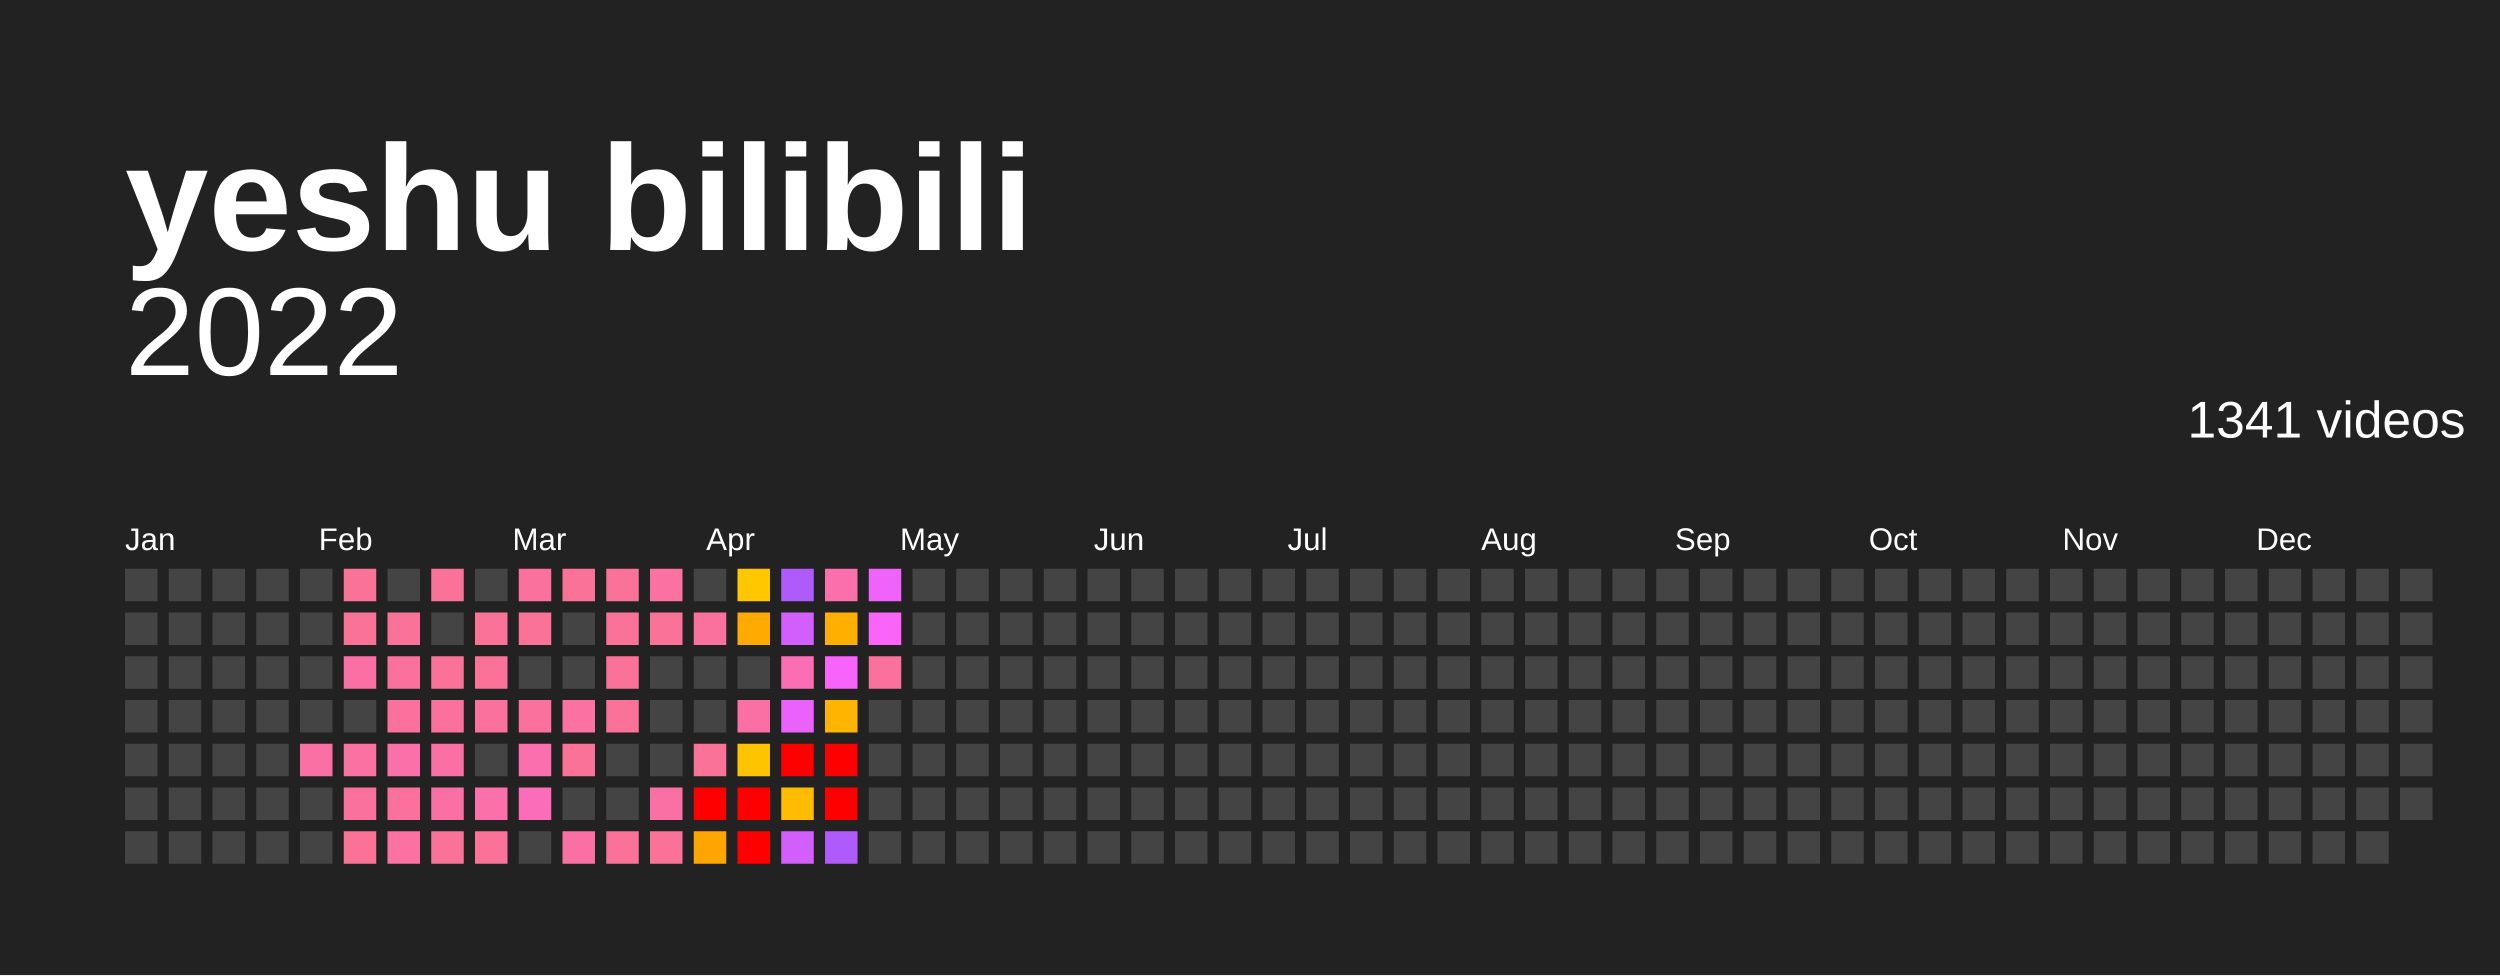
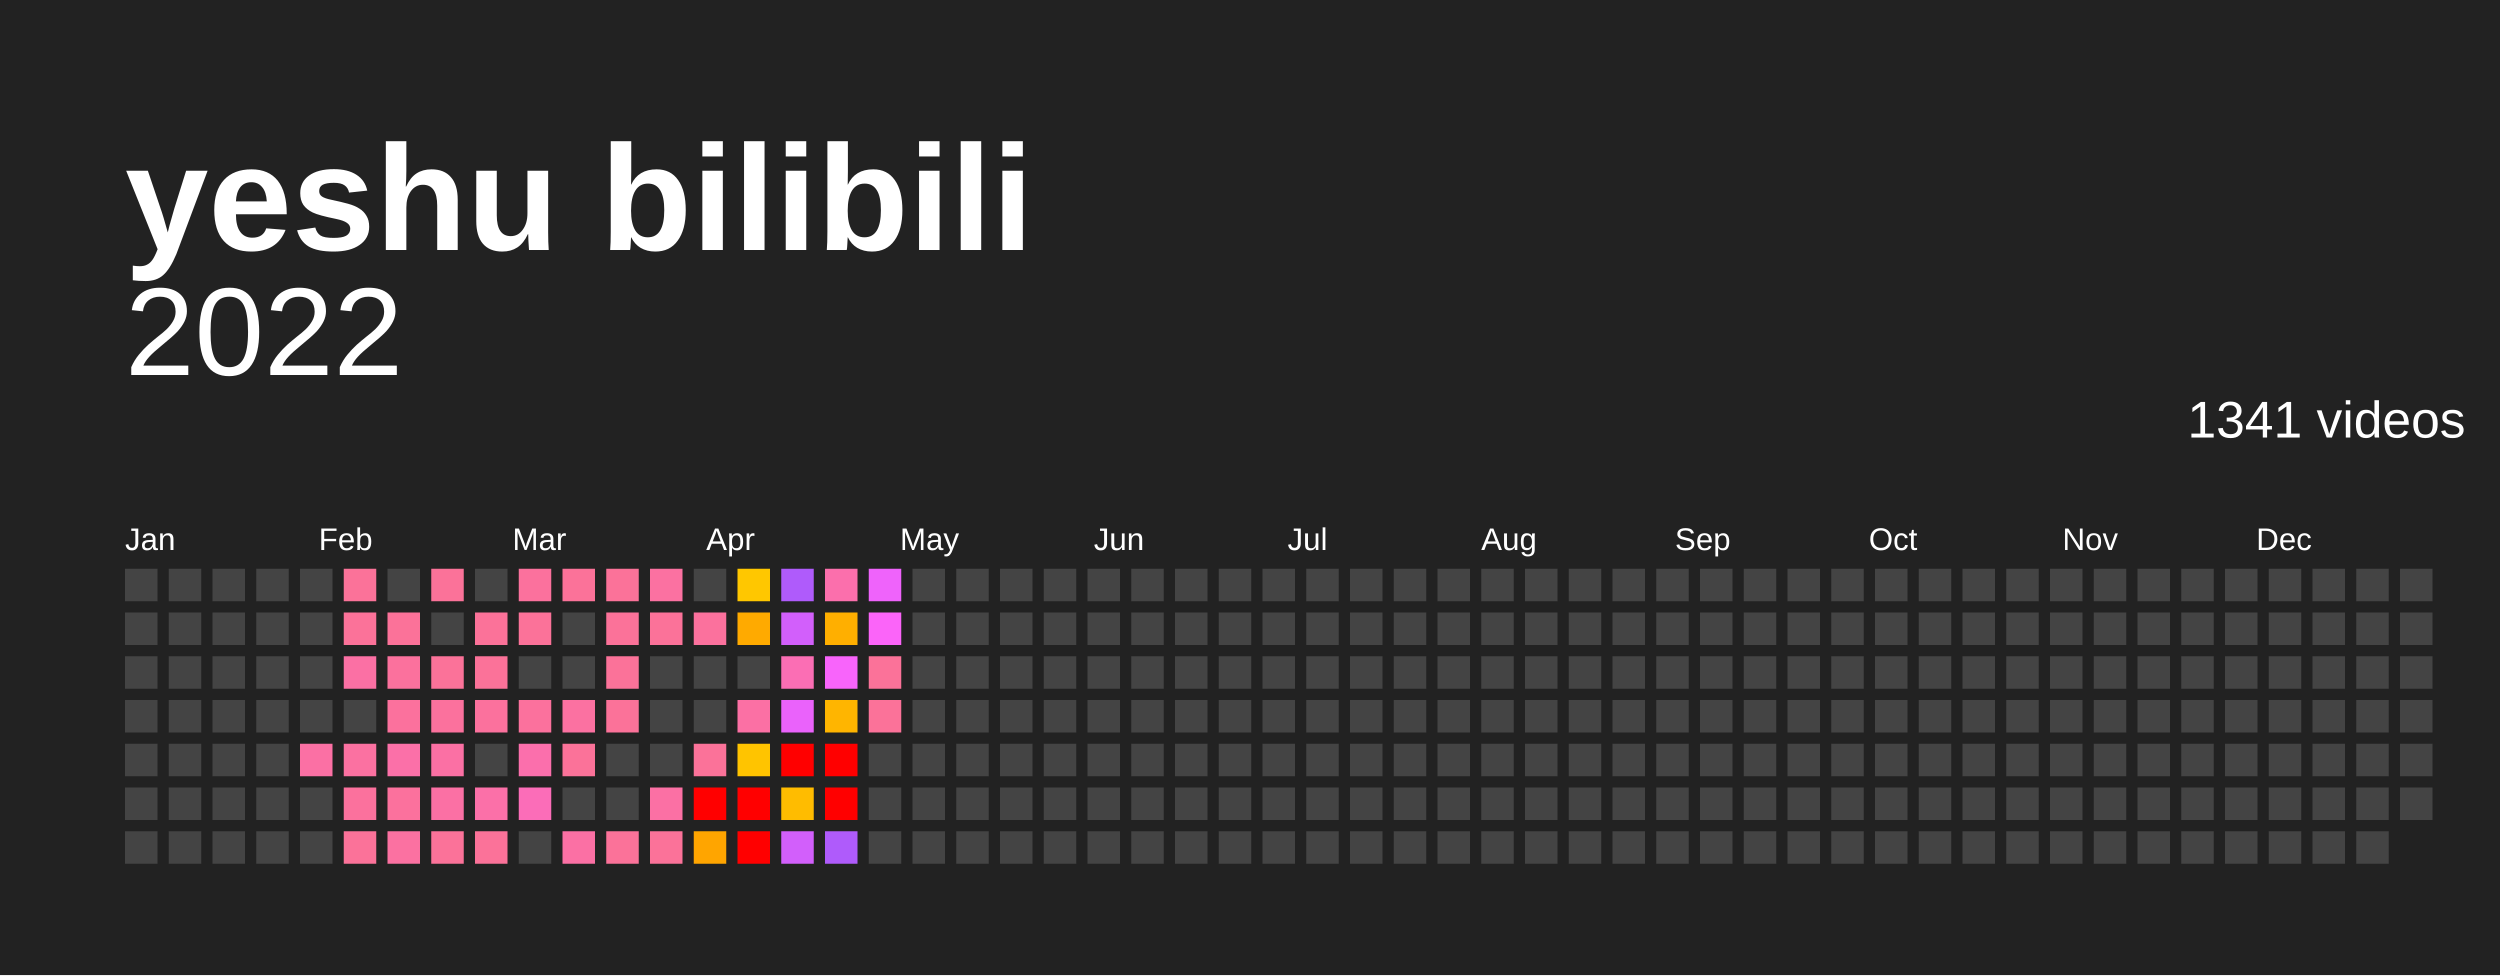
<svg xmlns="http://www.w3.org/2000/svg" baseProfile="full" height="78mm" version="1.1" viewBox="0,0,200,78" width="200mm">
  <defs />
  <rect fill="#222222" height="78" width="200" x="0" y="0" />
  <text fill="#FFFFFF" style="font-size:12px; font-family:Arial; font-weight:bold;" x="10" y="20">yeshu bilibili</text>
  <text alignment-baseline="hanging" fill="#FFFFFF" style="font-size:10.0px; font-family:Arial;" x="10" y="30">2022</text>
  <text alignment-baseline="hanging" fill="#FFFFFF" style="font-size:4.125px; font-family:Arial;" x="175" y="35">1341 videos</text>
  <text fill="#FFFFFF" style="font-size:2.5px; font-family:Arial" x="10.0" y="44">Jan</text>
  <text fill="#FFFFFF" style="font-size:2.5px; font-family:Arial" x="25.5" y="44">Feb</text>
  <text fill="#FFFFFF" style="font-size:2.5px; font-family:Arial" x="41.0" y="44">Mar</text>
  <text fill="#FFFFFF" style="font-size:2.5px; font-family:Arial" x="56.5" y="44">Apr</text>
  <text fill="#FFFFFF" style="font-size:2.5px; font-family:Arial" x="72.0" y="44">May</text>
  <text fill="#FFFFFF" style="font-size:2.5px; font-family:Arial" x="87.5" y="44">Jun</text>
  <text fill="#FFFFFF" style="font-size:2.5px; font-family:Arial" x="103.0" y="44">Jul</text>
  <text fill="#FFFFFF" style="font-size:2.5px; font-family:Arial" x="118.5" y="44">Aug</text>
  <text fill="#FFFFFF" style="font-size:2.5px; font-family:Arial" x="134.0" y="44">Sep</text>
  <text fill="#FFFFFF" style="font-size:2.5px; font-family:Arial" x="149.5" y="44">Oct</text>
  <text fill="#FFFFFF" style="font-size:2.5px; font-family:Arial" x="165.0" y="44">Nov</text>
  <text fill="#FFFFFF" style="font-size:2.5px; font-family:Arial" x="180.5" y="44">Dec</text>
  <rect fill="#444444" height="2.6" width="2.6" x="10.0" y="45.5" />
  <rect fill="#444444" height="2.6" width="2.6" x="10.0" y="49.0" />
  <rect fill="#444444" height="2.6" width="2.6" x="10.0" y="52.5" />
  <rect fill="#444444" height="2.6" width="2.6" x="10.0" y="56.0" />
  <rect fill="#444444" height="2.6" width="2.6" x="10.0" y="59.5" />
  <rect fill="#444444" height="2.6" width="2.6" x="10.0" y="63.0" />
  <rect fill="#444444" height="2.6" width="2.6" x="10.0" y="66.5" />
  <rect fill="#444444" height="2.6" width="2.6" x="13.5" y="45.5" />
  <rect fill="#444444" height="2.6" width="2.6" x="13.5" y="49.0" />
  <rect fill="#444444" height="2.6" width="2.6" x="13.5" y="52.5" />
  <rect fill="#444444" height="2.6" width="2.6" x="13.5" y="56.0" />
  <rect fill="#444444" height="2.6" width="2.6" x="13.5" y="59.5" />
  <rect fill="#444444" height="2.6" width="2.6" x="13.5" y="63.0" />
  <rect fill="#444444" height="2.6" width="2.6" x="13.5" y="66.5" />
  <rect fill="#444444" height="2.6" width="2.6" x="17.0" y="45.5" />
  <rect fill="#444444" height="2.6" width="2.6" x="17.0" y="49.0" />
  <rect fill="#444444" height="2.6" width="2.6" x="17.0" y="52.5" />
  <rect fill="#444444" height="2.6" width="2.6" x="17.0" y="56.0" />
  <rect fill="#444444" height="2.6" width="2.6" x="17.0" y="59.5" />
  <rect fill="#444444" height="2.6" width="2.6" x="17.0" y="63.0" />
  <rect fill="#444444" height="2.6" width="2.6" x="17.0" y="66.5" />
  <rect fill="#444444" height="2.6" width="2.6" x="20.5" y="45.5" />
  <rect fill="#444444" height="2.6" width="2.6" x="20.5" y="49.0" />
  <rect fill="#444444" height="2.6" width="2.6" x="20.5" y="52.5" />
  <rect fill="#444444" height="2.6" width="2.6" x="20.5" y="56.0" />
  <rect fill="#444444" height="2.6" width="2.6" x="20.5" y="59.5" />
  <rect fill="#444444" height="2.6" width="2.6" x="20.5" y="63.0" />
  <rect fill="#444444" height="2.6" width="2.6" x="20.5" y="66.5" />
  <rect fill="#444444" height="2.6" width="2.6" x="24.0" y="45.5" />
  <rect fill="#444444" height="2.6" width="2.6" x="24.0" y="49.0" />
  <rect fill="#444444" height="2.6" width="2.6" x="24.0" y="52.5" />
  <rect fill="#444444" height="2.6" width="2.6" x="24.0" y="56.0" />
  <rect fill="#fb70a4" height="2.6" width="2.6" x="24.0" y="59.5" />
  <rect fill="#444444" height="2.6" width="2.6" x="24.0" y="63.0" />
  <rect fill="#444444" height="2.6" width="2.6" x="24.0" y="66.5" />
  <rect fill="#fb7299" height="2.6" width="2.6" x="27.5" y="45.5" />
  <rect fill="#fb7299" height="2.6" width="2.6" x="27.5" y="49.0" />
  <rect fill="#fb70a4" height="2.6" width="2.6" x="27.5" y="52.5" />
  <rect fill="#444444" height="2.6" width="2.6" x="27.5" y="56.0" />
  <rect fill="#fb71a1" height="2.6" width="2.6" x="27.5" y="59.5" />
  <rect fill="#fb719d" height="2.6" width="2.6" x="27.5" y="63.0" />
  <rect fill="#fb7299" height="2.6" width="2.6" x="27.5" y="66.5" />
  <rect fill="#444444" height="2.6" width="2.6" x="31.0" y="45.5" />
  <rect fill="#fb7299" height="2.6" width="2.6" x="31.0" y="49.0" />
  <rect fill="#fb719d" height="2.6" width="2.6" x="31.0" y="52.5" />
  <rect fill="#fb719d" height="2.6" width="2.6" x="31.0" y="56.0" />
  <rect fill="#fb70a8" height="2.6" width="2.6" x="31.0" y="59.5" />
  <rect fill="#fb719d" height="2.6" width="2.6" x="31.0" y="63.0" />
  <rect fill="#fb71a1" height="2.6" width="2.6" x="31.0" y="66.5" />
  <rect fill="#fb7299" height="2.6" width="2.6" x="34.5" y="45.5" />
  <rect fill="#444444" height="2.6" width="2.6" x="34.5" y="49.0" />
  <rect fill="#fb7299" height="2.6" width="2.6" x="34.5" y="52.5" />
  <rect fill="#fb719d" height="2.6" width="2.6" x="34.5" y="56.0" />
  <rect fill="#fb70a4" height="2.6" width="2.6" x="34.5" y="59.5" />
  <rect fill="#fb70a4" height="2.6" width="2.6" x="34.5" y="63.0" />
  <rect fill="#fb7299" height="2.6" width="2.6" x="34.5" y="66.5" />
  <rect fill="#444444" height="2.6" width="2.6" x="38.0" y="45.5" />
  <rect fill="#fb7299" height="2.6" width="2.6" x="38.0" y="49.0" />
  <rect fill="#fb7299" height="2.6" width="2.6" x="38.0" y="52.5" />
  <rect fill="#fb719d" height="2.6" width="2.6" x="38.0" y="56.0" />
  <rect fill="#444444" height="2.6" width="2.6" x="38.0" y="59.5" />
  <rect fill="#fb70a8" height="2.6" width="2.6" x="38.0" y="63.0" />
  <rect fill="#fb7299" height="2.6" width="2.6" x="38.0" y="66.5" />
  <rect fill="#fb719d" height="2.6" width="2.6" x="41.5" y="45.5" />
  <rect fill="#fb7299" height="2.6" width="2.6" x="41.5" y="49.0" />
  <rect fill="#444444" height="2.6" width="2.6" x="41.5" y="52.5" />
  <rect fill="#fb719d" height="2.6" width="2.6" x="41.5" y="56.0" />
  <rect fill="#fb6fac" height="2.6" width="2.6" x="41.5" y="59.5" />
  <rect fill="#fb6db8" height="2.6" width="2.6" x="41.5" y="63.0" />
  <rect fill="#444444" height="2.6" width="2.6" x="41.5" y="66.5" />
  <rect fill="#fb7299" height="2.6" width="2.6" x="45.0" y="45.5" />
  <rect fill="#444444" height="2.6" width="2.6" x="45.0" y="49.0" />
  <rect fill="#444444" height="2.6" width="2.6" x="45.0" y="52.5" />
  <rect fill="#fb71a1" height="2.6" width="2.6" x="45.0" y="56.0" />
  <rect fill="#fb7299" height="2.6" width="2.6" x="45.0" y="59.5" />
  <rect fill="#444444" height="2.6" width="2.6" x="45.0" y="63.0" />
  <rect fill="#fb70a4" height="2.6" width="2.6" x="45.0" y="66.5" />
  <rect fill="#fb7299" height="2.6" width="2.6" x="48.5" y="45.5" />
  <rect fill="#fb7299" height="2.6" width="2.6" x="48.5" y="49.0" />
  <rect fill="#fb7299" height="2.6" width="2.6" x="48.5" y="52.5" />
  <rect fill="#fb7299" height="2.6" width="2.6" x="48.5" y="56.0" />
  <rect fill="#444444" height="2.6" width="2.6" x="48.5" y="59.5" />
  <rect fill="#444444" height="2.6" width="2.6" x="48.5" y="63.0" />
  <rect fill="#fb7299" height="2.6" width="2.6" x="48.5" y="66.5" />
  <rect fill="#fb71a1" height="2.6" width="2.6" x="52.0" y="45.5" />
  <rect fill="#fb7299" height="2.6" width="2.6" x="52.0" y="49.0" />
  <rect fill="#444444" height="2.6" width="2.6" x="52.0" y="52.5" />
  <rect fill="#444444" height="2.6" width="2.6" x="52.0" y="56.0" />
  <rect fill="#444444" height="2.6" width="2.6" x="52.0" y="59.5" />
  <rect fill="#fb70a4" height="2.6" width="2.6" x="52.0" y="63.0" />
  <rect fill="#fb7299" height="2.6" width="2.6" x="52.0" y="66.5" />
  <rect fill="#444444" height="2.6" width="2.6" x="55.5" y="45.5" />
  <rect fill="#fb719d" height="2.6" width="2.6" x="55.5" y="49.0" />
  <rect fill="#444444" height="2.6" width="2.6" x="55.5" y="52.5" />
  <rect fill="#444444" height="2.6" width="2.6" x="55.5" y="56.0" />
  <rect fill="#fb7299" height="2.6" width="2.6" x="55.5" y="59.5" />
  <rect fill="red" height="2.6" width="2.6" x="55.5" y="63.0" />
  <rect fill="#ffa500" height="2.6" width="2.6" x="55.5" y="66.5" />
  <rect fill="#ffc700" height="2.6" width="2.6" x="59.0" y="45.5" />
  <rect fill="#ffaa00" height="2.6" width="2.6" x="59.0" y="49.0" />
  <rect fill="#444444" height="2.6" width="2.6" x="59.0" y="52.5" />
  <rect fill="#fb70a4" height="2.6" width="2.6" x="59.0" y="56.0" />
  <rect fill="#ffc400" height="2.6" width="2.6" x="59.0" y="59.5" />
  <rect fill="red" height="2.6" width="2.6" x="59.0" y="63.0" />
  <rect fill="red" height="2.6" width="2.6" x="59.0" y="66.5" />
  <rect fill="#af5bfb" height="2.6" width="2.6" x="62.5" y="45.5" />
  <rect fill="#d25ffb" height="2.6" width="2.6" x="62.5" y="49.0" />
  <rect fill="#fb6eb4" height="2.6" width="2.6" x="62.5" y="52.5" />
  <rect fill="#ea62fb" height="2.6" width="2.6" x="62.5" y="56.0" />
  <rect fill="red" height="2.6" width="2.6" x="62.5" y="59.5" />
  <rect fill="#ffbc00" height="2.6" width="2.6" x="62.5" y="63.0" />
  <rect fill="#d25ffb" height="2.6" width="2.6" x="62.5" y="66.5" />
  <rect fill="#fb6fac" height="2.6" width="2.6" x="66.0" y="45.5" />
  <rect fill="#ffaf00" height="2.6" width="2.6" x="66.0" y="49.0" />
  <rect fill="#f864fb" height="2.6" width="2.6" x="66.0" y="52.5" />
  <rect fill="#ffb500" height="2.6" width="2.6" x="66.0" y="56.0" />
  <rect fill="red" height="2.6" width="2.6" x="66.0" y="59.5" />
  <rect fill="red" height="2.6" width="2.6" x="66.0" y="63.0" />
  <rect fill="#af5bfb" height="2.6" width="2.6" x="66.0" y="66.5" />
  <rect fill="#ef63fb" height="2.6" width="2.6" x="69.5" y="45.5" />
  <rect fill="#fb64f9" height="2.6" width="2.6" x="69.5" y="49.0" />
-   <rect fill="#fb719d" height="2.6" width="2.6" x="69.5" y="52.5" />
-   <rect fill="#444444" height="2.6" width="2.6" x="69.5" y="56.0" />
+   <rect fill="#fb7299" height="2.6" width="2.6" x="69.5" y="52.5" />
+   <rect fill="#fb7299" height="2.6" width="2.6" x="69.5" y="56.0" />
  <rect fill="#444444" height="2.6" width="2.6" x="69.5" y="59.5" />
  <rect fill="#444444" height="2.6" width="2.6" x="69.5" y="63.0" />
  <rect fill="#444444" height="2.6" width="2.6" x="69.5" y="66.5" />
  <rect fill="#444444" height="2.6" width="2.6" x="73.0" y="45.5" />
  <rect fill="#444444" height="2.6" width="2.6" x="73.0" y="49.0" />
  <rect fill="#444444" height="2.6" width="2.6" x="73.0" y="52.5" />
  <rect fill="#444444" height="2.6" width="2.6" x="73.0" y="56.0" />
  <rect fill="#444444" height="2.6" width="2.6" x="73.0" y="59.5" />
  <rect fill="#444444" height="2.6" width="2.6" x="73.0" y="63.0" />
  <rect fill="#444444" height="2.6" width="2.6" x="73.0" y="66.5" />
  <rect fill="#444444" height="2.6" width="2.6" x="76.5" y="45.5" />
  <rect fill="#444444" height="2.6" width="2.6" x="76.5" y="49.0" />
  <rect fill="#444444" height="2.6" width="2.6" x="76.5" y="52.5" />
  <rect fill="#444444" height="2.6" width="2.6" x="76.5" y="56.0" />
  <rect fill="#444444" height="2.6" width="2.6" x="76.5" y="59.5" />
  <rect fill="#444444" height="2.6" width="2.6" x="76.5" y="63.0" />
  <rect fill="#444444" height="2.6" width="2.6" x="76.5" y="66.5" />
  <rect fill="#444444" height="2.6" width="2.6" x="80.0" y="45.5" />
  <rect fill="#444444" height="2.6" width="2.6" x="80.0" y="49.0" />
  <rect fill="#444444" height="2.6" width="2.6" x="80.0" y="52.5" />
  <rect fill="#444444" height="2.6" width="2.6" x="80.0" y="56.0" />
  <rect fill="#444444" height="2.6" width="2.6" x="80.0" y="59.5" />
  <rect fill="#444444" height="2.6" width="2.6" x="80.0" y="63.0" />
  <rect fill="#444444" height="2.6" width="2.6" x="80.0" y="66.5" />
  <rect fill="#444444" height="2.6" width="2.6" x="83.5" y="45.5" />
  <rect fill="#444444" height="2.6" width="2.6" x="83.5" y="49.0" />
  <rect fill="#444444" height="2.6" width="2.6" x="83.5" y="52.5" />
  <rect fill="#444444" height="2.6" width="2.6" x="83.5" y="56.0" />
  <rect fill="#444444" height="2.6" width="2.6" x="83.5" y="59.5" />
  <rect fill="#444444" height="2.6" width="2.6" x="83.5" y="63.0" />
  <rect fill="#444444" height="2.6" width="2.6" x="83.5" y="66.5" />
  <rect fill="#444444" height="2.6" width="2.6" x="87.0" y="45.5" />
  <rect fill="#444444" height="2.6" width="2.6" x="87.0" y="49.0" />
  <rect fill="#444444" height="2.6" width="2.6" x="87.0" y="52.5" />
  <rect fill="#444444" height="2.6" width="2.6" x="87.0" y="56.0" />
  <rect fill="#444444" height="2.6" width="2.6" x="87.0" y="59.5" />
  <rect fill="#444444" height="2.6" width="2.6" x="87.0" y="63.0" />
  <rect fill="#444444" height="2.6" width="2.6" x="87.0" y="66.5" />
  <rect fill="#444444" height="2.6" width="2.6" x="90.5" y="45.5" />
  <rect fill="#444444" height="2.6" width="2.6" x="90.5" y="49.0" />
  <rect fill="#444444" height="2.6" width="2.6" x="90.5" y="52.5" />
  <rect fill="#444444" height="2.6" width="2.6" x="90.5" y="56.0" />
  <rect fill="#444444" height="2.6" width="2.6" x="90.5" y="59.5" />
  <rect fill="#444444" height="2.6" width="2.6" x="90.5" y="63.0" />
  <rect fill="#444444" height="2.6" width="2.6" x="90.5" y="66.5" />
  <rect fill="#444444" height="2.6" width="2.6" x="94.0" y="45.5" />
  <rect fill="#444444" height="2.6" width="2.6" x="94.0" y="49.0" />
  <rect fill="#444444" height="2.6" width="2.6" x="94.0" y="52.5" />
  <rect fill="#444444" height="2.6" width="2.6" x="94.0" y="56.0" />
  <rect fill="#444444" height="2.6" width="2.6" x="94.0" y="59.5" />
  <rect fill="#444444" height="2.6" width="2.6" x="94.0" y="63.0" />
  <rect fill="#444444" height="2.6" width="2.6" x="94.0" y="66.5" />
  <rect fill="#444444" height="2.6" width="2.6" x="97.5" y="45.5" />
  <rect fill="#444444" height="2.6" width="2.6" x="97.5" y="49.0" />
  <rect fill="#444444" height="2.6" width="2.6" x="97.5" y="52.5" />
  <rect fill="#444444" height="2.6" width="2.6" x="97.5" y="56.0" />
  <rect fill="#444444" height="2.6" width="2.6" x="97.5" y="59.5" />
  <rect fill="#444444" height="2.6" width="2.6" x="97.5" y="63.0" />
  <rect fill="#444444" height="2.6" width="2.6" x="97.5" y="66.5" />
  <rect fill="#444444" height="2.6" width="2.6" x="101.0" y="45.5" />
  <rect fill="#444444" height="2.6" width="2.6" x="101.0" y="49.0" />
  <rect fill="#444444" height="2.6" width="2.6" x="101.0" y="52.5" />
  <rect fill="#444444" height="2.6" width="2.6" x="101.0" y="56.0" />
  <rect fill="#444444" height="2.6" width="2.6" x="101.0" y="59.5" />
  <rect fill="#444444" height="2.6" width="2.6" x="101.0" y="63.0" />
  <rect fill="#444444" height="2.6" width="2.6" x="101.0" y="66.5" />
  <rect fill="#444444" height="2.6" width="2.6" x="104.5" y="45.5" />
  <rect fill="#444444" height="2.6" width="2.6" x="104.5" y="49.0" />
  <rect fill="#444444" height="2.6" width="2.6" x="104.5" y="52.5" />
  <rect fill="#444444" height="2.6" width="2.6" x="104.5" y="56.0" />
  <rect fill="#444444" height="2.6" width="2.6" x="104.5" y="59.5" />
  <rect fill="#444444" height="2.6" width="2.6" x="104.5" y="63.0" />
  <rect fill="#444444" height="2.6" width="2.6" x="104.5" y="66.5" />
  <rect fill="#444444" height="2.6" width="2.6" x="108.0" y="45.5" />
  <rect fill="#444444" height="2.6" width="2.6" x="108.0" y="49.0" />
  <rect fill="#444444" height="2.6" width="2.6" x="108.0" y="52.5" />
  <rect fill="#444444" height="2.6" width="2.6" x="108.0" y="56.0" />
  <rect fill="#444444" height="2.6" width="2.6" x="108.0" y="59.5" />
  <rect fill="#444444" height="2.6" width="2.6" x="108.0" y="63.0" />
  <rect fill="#444444" height="2.6" width="2.6" x="108.0" y="66.5" />
  <rect fill="#444444" height="2.6" width="2.6" x="111.5" y="45.5" />
  <rect fill="#444444" height="2.6" width="2.6" x="111.5" y="49.0" />
  <rect fill="#444444" height="2.6" width="2.6" x="111.5" y="52.5" />
  <rect fill="#444444" height="2.6" width="2.6" x="111.5" y="56.0" />
  <rect fill="#444444" height="2.6" width="2.6" x="111.5" y="59.5" />
  <rect fill="#444444" height="2.6" width="2.6" x="111.5" y="63.0" />
  <rect fill="#444444" height="2.6" width="2.6" x="111.5" y="66.5" />
  <rect fill="#444444" height="2.6" width="2.6" x="115.0" y="45.5" />
  <rect fill="#444444" height="2.6" width="2.6" x="115.0" y="49.0" />
  <rect fill="#444444" height="2.6" width="2.6" x="115.0" y="52.5" />
  <rect fill="#444444" height="2.6" width="2.6" x="115.0" y="56.0" />
  <rect fill="#444444" height="2.6" width="2.6" x="115.0" y="59.5" />
  <rect fill="#444444" height="2.6" width="2.6" x="115.0" y="63.0" />
  <rect fill="#444444" height="2.6" width="2.6" x="115.0" y="66.5" />
  <rect fill="#444444" height="2.6" width="2.6" x="118.5" y="45.5" />
  <rect fill="#444444" height="2.6" width="2.6" x="118.5" y="49.0" />
  <rect fill="#444444" height="2.6" width="2.6" x="118.5" y="52.5" />
  <rect fill="#444444" height="2.6" width="2.6" x="118.5" y="56.0" />
  <rect fill="#444444" height="2.6" width="2.6" x="118.5" y="59.5" />
  <rect fill="#444444" height="2.6" width="2.6" x="118.5" y="63.0" />
  <rect fill="#444444" height="2.6" width="2.6" x="118.5" y="66.5" />
  <rect fill="#444444" height="2.6" width="2.6" x="122.0" y="45.5" />
  <rect fill="#444444" height="2.6" width="2.6" x="122.0" y="49.0" />
  <rect fill="#444444" height="2.6" width="2.6" x="122.0" y="52.5" />
  <rect fill="#444444" height="2.6" width="2.6" x="122.0" y="56.0" />
  <rect fill="#444444" height="2.6" width="2.6" x="122.0" y="59.5" />
  <rect fill="#444444" height="2.6" width="2.6" x="122.0" y="63.0" />
  <rect fill="#444444" height="2.6" width="2.6" x="122.0" y="66.5" />
  <rect fill="#444444" height="2.6" width="2.6" x="125.5" y="45.5" />
  <rect fill="#444444" height="2.6" width="2.6" x="125.5" y="49.0" />
  <rect fill="#444444" height="2.6" width="2.6" x="125.5" y="52.5" />
  <rect fill="#444444" height="2.6" width="2.6" x="125.5" y="56.0" />
  <rect fill="#444444" height="2.6" width="2.6" x="125.5" y="59.5" />
  <rect fill="#444444" height="2.6" width="2.6" x="125.5" y="63.0" />
  <rect fill="#444444" height="2.6" width="2.6" x="125.5" y="66.5" />
  <rect fill="#444444" height="2.6" width="2.6" x="129.0" y="45.5" />
  <rect fill="#444444" height="2.6" width="2.6" x="129.0" y="49.0" />
  <rect fill="#444444" height="2.6" width="2.6" x="129.0" y="52.5" />
  <rect fill="#444444" height="2.6" width="2.6" x="129.0" y="56.0" />
  <rect fill="#444444" height="2.6" width="2.6" x="129.0" y="59.5" />
  <rect fill="#444444" height="2.6" width="2.6" x="129.0" y="63.0" />
  <rect fill="#444444" height="2.6" width="2.6" x="129.0" y="66.5" />
  <rect fill="#444444" height="2.6" width="2.6" x="132.5" y="45.5" />
  <rect fill="#444444" height="2.6" width="2.6" x="132.5" y="49.0" />
  <rect fill="#444444" height="2.6" width="2.6" x="132.5" y="52.5" />
  <rect fill="#444444" height="2.6" width="2.6" x="132.5" y="56.0" />
  <rect fill="#444444" height="2.6" width="2.6" x="132.5" y="59.5" />
  <rect fill="#444444" height="2.6" width="2.6" x="132.5" y="63.0" />
  <rect fill="#444444" height="2.6" width="2.6" x="132.5" y="66.5" />
  <rect fill="#444444" height="2.6" width="2.6" x="136.0" y="45.5" />
  <rect fill="#444444" height="2.6" width="2.6" x="136.0" y="49.0" />
  <rect fill="#444444" height="2.6" width="2.6" x="136.0" y="52.5" />
  <rect fill="#444444" height="2.6" width="2.6" x="136.0" y="56.0" />
  <rect fill="#444444" height="2.6" width="2.6" x="136.0" y="59.5" />
  <rect fill="#444444" height="2.6" width="2.6" x="136.0" y="63.0" />
  <rect fill="#444444" height="2.6" width="2.6" x="136.0" y="66.5" />
  <rect fill="#444444" height="2.6" width="2.6" x="139.5" y="45.5" />
  <rect fill="#444444" height="2.6" width="2.6" x="139.5" y="49.0" />
  <rect fill="#444444" height="2.6" width="2.6" x="139.5" y="52.5" />
  <rect fill="#444444" height="2.6" width="2.6" x="139.5" y="56.0" />
  <rect fill="#444444" height="2.6" width="2.6" x="139.5" y="59.5" />
  <rect fill="#444444" height="2.6" width="2.6" x="139.5" y="63.0" />
  <rect fill="#444444" height="2.6" width="2.6" x="139.5" y="66.5" />
  <rect fill="#444444" height="2.6" width="2.6" x="143.0" y="45.5" />
  <rect fill="#444444" height="2.6" width="2.6" x="143.0" y="49.0" />
  <rect fill="#444444" height="2.6" width="2.6" x="143.0" y="52.5" />
  <rect fill="#444444" height="2.6" width="2.6" x="143.0" y="56.0" />
  <rect fill="#444444" height="2.6" width="2.6" x="143.0" y="59.5" />
  <rect fill="#444444" height="2.6" width="2.6" x="143.0" y="63.0" />
  <rect fill="#444444" height="2.6" width="2.6" x="143.0" y="66.5" />
  <rect fill="#444444" height="2.6" width="2.6" x="146.5" y="45.5" />
  <rect fill="#444444" height="2.6" width="2.6" x="146.5" y="49.0" />
  <rect fill="#444444" height="2.6" width="2.6" x="146.5" y="52.5" />
  <rect fill="#444444" height="2.6" width="2.6" x="146.5" y="56.0" />
  <rect fill="#444444" height="2.6" width="2.6" x="146.5" y="59.5" />
  <rect fill="#444444" height="2.6" width="2.6" x="146.5" y="63.0" />
  <rect fill="#444444" height="2.6" width="2.6" x="146.5" y="66.5" />
  <rect fill="#444444" height="2.6" width="2.6" x="150.0" y="45.5" />
  <rect fill="#444444" height="2.6" width="2.6" x="150.0" y="49.0" />
  <rect fill="#444444" height="2.6" width="2.6" x="150.0" y="52.5" />
  <rect fill="#444444" height="2.6" width="2.6" x="150.0" y="56.0" />
  <rect fill="#444444" height="2.6" width="2.6" x="150.0" y="59.5" />
  <rect fill="#444444" height="2.6" width="2.6" x="150.0" y="63.0" />
  <rect fill="#444444" height="2.6" width="2.6" x="150.0" y="66.5" />
  <rect fill="#444444" height="2.6" width="2.6" x="153.5" y="45.5" />
  <rect fill="#444444" height="2.6" width="2.6" x="153.5" y="49.0" />
  <rect fill="#444444" height="2.6" width="2.6" x="153.5" y="52.5" />
  <rect fill="#444444" height="2.6" width="2.6" x="153.5" y="56.0" />
  <rect fill="#444444" height="2.6" width="2.6" x="153.5" y="59.5" />
  <rect fill="#444444" height="2.6" width="2.6" x="153.5" y="63.0" />
  <rect fill="#444444" height="2.6" width="2.6" x="153.5" y="66.5" />
  <rect fill="#444444" height="2.6" width="2.6" x="157.0" y="45.5" />
  <rect fill="#444444" height="2.6" width="2.6" x="157.0" y="49.0" />
  <rect fill="#444444" height="2.6" width="2.6" x="157.0" y="52.5" />
  <rect fill="#444444" height="2.6" width="2.6" x="157.0" y="56.0" />
  <rect fill="#444444" height="2.6" width="2.6" x="157.0" y="59.5" />
  <rect fill="#444444" height="2.6" width="2.6" x="157.0" y="63.0" />
  <rect fill="#444444" height="2.6" width="2.6" x="157.0" y="66.5" />
  <rect fill="#444444" height="2.6" width="2.6" x="160.5" y="45.5" />
  <rect fill="#444444" height="2.6" width="2.6" x="160.5" y="49.0" />
  <rect fill="#444444" height="2.6" width="2.6" x="160.5" y="52.5" />
  <rect fill="#444444" height="2.6" width="2.6" x="160.5" y="56.0" />
  <rect fill="#444444" height="2.6" width="2.6" x="160.5" y="59.5" />
  <rect fill="#444444" height="2.6" width="2.6" x="160.5" y="63.0" />
  <rect fill="#444444" height="2.6" width="2.6" x="160.5" y="66.5" />
  <rect fill="#444444" height="2.6" width="2.6" x="164.0" y="45.5" />
  <rect fill="#444444" height="2.6" width="2.6" x="164.0" y="49.0" />
  <rect fill="#444444" height="2.6" width="2.6" x="164.0" y="52.5" />
  <rect fill="#444444" height="2.6" width="2.6" x="164.0" y="56.0" />
  <rect fill="#444444" height="2.6" width="2.6" x="164.0" y="59.5" />
  <rect fill="#444444" height="2.6" width="2.6" x="164.0" y="63.0" />
  <rect fill="#444444" height="2.6" width="2.6" x="164.0" y="66.5" />
  <rect fill="#444444" height="2.6" width="2.6" x="167.5" y="45.5" />
  <rect fill="#444444" height="2.6" width="2.6" x="167.5" y="49.0" />
  <rect fill="#444444" height="2.6" width="2.6" x="167.5" y="52.5" />
  <rect fill="#444444" height="2.6" width="2.6" x="167.5" y="56.0" />
  <rect fill="#444444" height="2.6" width="2.6" x="167.5" y="59.5" />
  <rect fill="#444444" height="2.6" width="2.6" x="167.5" y="63.0" />
  <rect fill="#444444" height="2.6" width="2.6" x="167.5" y="66.5" />
  <rect fill="#444444" height="2.6" width="2.6" x="171.0" y="45.5" />
  <rect fill="#444444" height="2.6" width="2.6" x="171.0" y="49.0" />
  <rect fill="#444444" height="2.6" width="2.6" x="171.0" y="52.5" />
  <rect fill="#444444" height="2.6" width="2.6" x="171.0" y="56.0" />
  <rect fill="#444444" height="2.6" width="2.6" x="171.0" y="59.5" />
  <rect fill="#444444" height="2.6" width="2.6" x="171.0" y="63.0" />
  <rect fill="#444444" height="2.6" width="2.6" x="171.0" y="66.5" />
  <rect fill="#444444" height="2.6" width="2.6" x="174.5" y="45.5" />
  <rect fill="#444444" height="2.6" width="2.6" x="174.5" y="49.0" />
  <rect fill="#444444" height="2.6" width="2.6" x="174.5" y="52.5" />
  <rect fill="#444444" height="2.6" width="2.6" x="174.5" y="56.0" />
  <rect fill="#444444" height="2.6" width="2.6" x="174.5" y="59.5" />
  <rect fill="#444444" height="2.6" width="2.6" x="174.5" y="63.0" />
  <rect fill="#444444" height="2.6" width="2.6" x="174.5" y="66.5" />
  <rect fill="#444444" height="2.6" width="2.6" x="178.0" y="45.5" />
  <rect fill="#444444" height="2.6" width="2.6" x="178.0" y="49.0" />
  <rect fill="#444444" height="2.6" width="2.6" x="178.0" y="52.5" />
  <rect fill="#444444" height="2.6" width="2.6" x="178.0" y="56.0" />
  <rect fill="#444444" height="2.6" width="2.6" x="178.0" y="59.5" />
  <rect fill="#444444" height="2.6" width="2.6" x="178.0" y="63.0" />
  <rect fill="#444444" height="2.6" width="2.6" x="178.0" y="66.5" />
  <rect fill="#444444" height="2.6" width="2.6" x="181.5" y="45.5" />
  <rect fill="#444444" height="2.6" width="2.6" x="181.5" y="49.0" />
  <rect fill="#444444" height="2.6" width="2.6" x="181.5" y="52.5" />
  <rect fill="#444444" height="2.6" width="2.6" x="181.5" y="56.0" />
  <rect fill="#444444" height="2.6" width="2.6" x="181.5" y="59.5" />
  <rect fill="#444444" height="2.6" width="2.6" x="181.5" y="63.0" />
  <rect fill="#444444" height="2.6" width="2.6" x="181.5" y="66.5" />
  <rect fill="#444444" height="2.6" width="2.6" x="185.0" y="45.5" />
  <rect fill="#444444" height="2.6" width="2.6" x="185.0" y="49.0" />
  <rect fill="#444444" height="2.6" width="2.6" x="185.0" y="52.5" />
  <rect fill="#444444" height="2.6" width="2.6" x="185.0" y="56.0" />
  <rect fill="#444444" height="2.6" width="2.6" x="185.0" y="59.5" />
  <rect fill="#444444" height="2.6" width="2.6" x="185.0" y="63.0" />
  <rect fill="#444444" height="2.6" width="2.6" x="185.0" y="66.5" />
  <rect fill="#444444" height="2.6" width="2.6" x="188.5" y="45.5" />
  <rect fill="#444444" height="2.6" width="2.6" x="188.5" y="49.0" />
  <rect fill="#444444" height="2.6" width="2.6" x="188.5" y="52.5" />
  <rect fill="#444444" height="2.6" width="2.6" x="188.5" y="56.0" />
  <rect fill="#444444" height="2.6" width="2.6" x="188.5" y="59.5" />
  <rect fill="#444444" height="2.6" width="2.6" x="188.5" y="63.0" />
  <rect fill="#444444" height="2.6" width="2.6" x="188.5" y="66.5" />
  <rect fill="#444444" height="2.6" width="2.6" x="192.0" y="45.5" />
  <rect fill="#444444" height="2.6" width="2.6" x="192.0" y="49.0" />
  <rect fill="#444444" height="2.6" width="2.6" x="192.0" y="52.5" />
  <rect fill="#444444" height="2.6" width="2.6" x="192.0" y="56.0" />
  <rect fill="#444444" height="2.6" width="2.6" x="192.0" y="59.5" />
  <rect fill="#444444" height="2.6" width="2.6" x="192.0" y="63.0" />
</svg>
